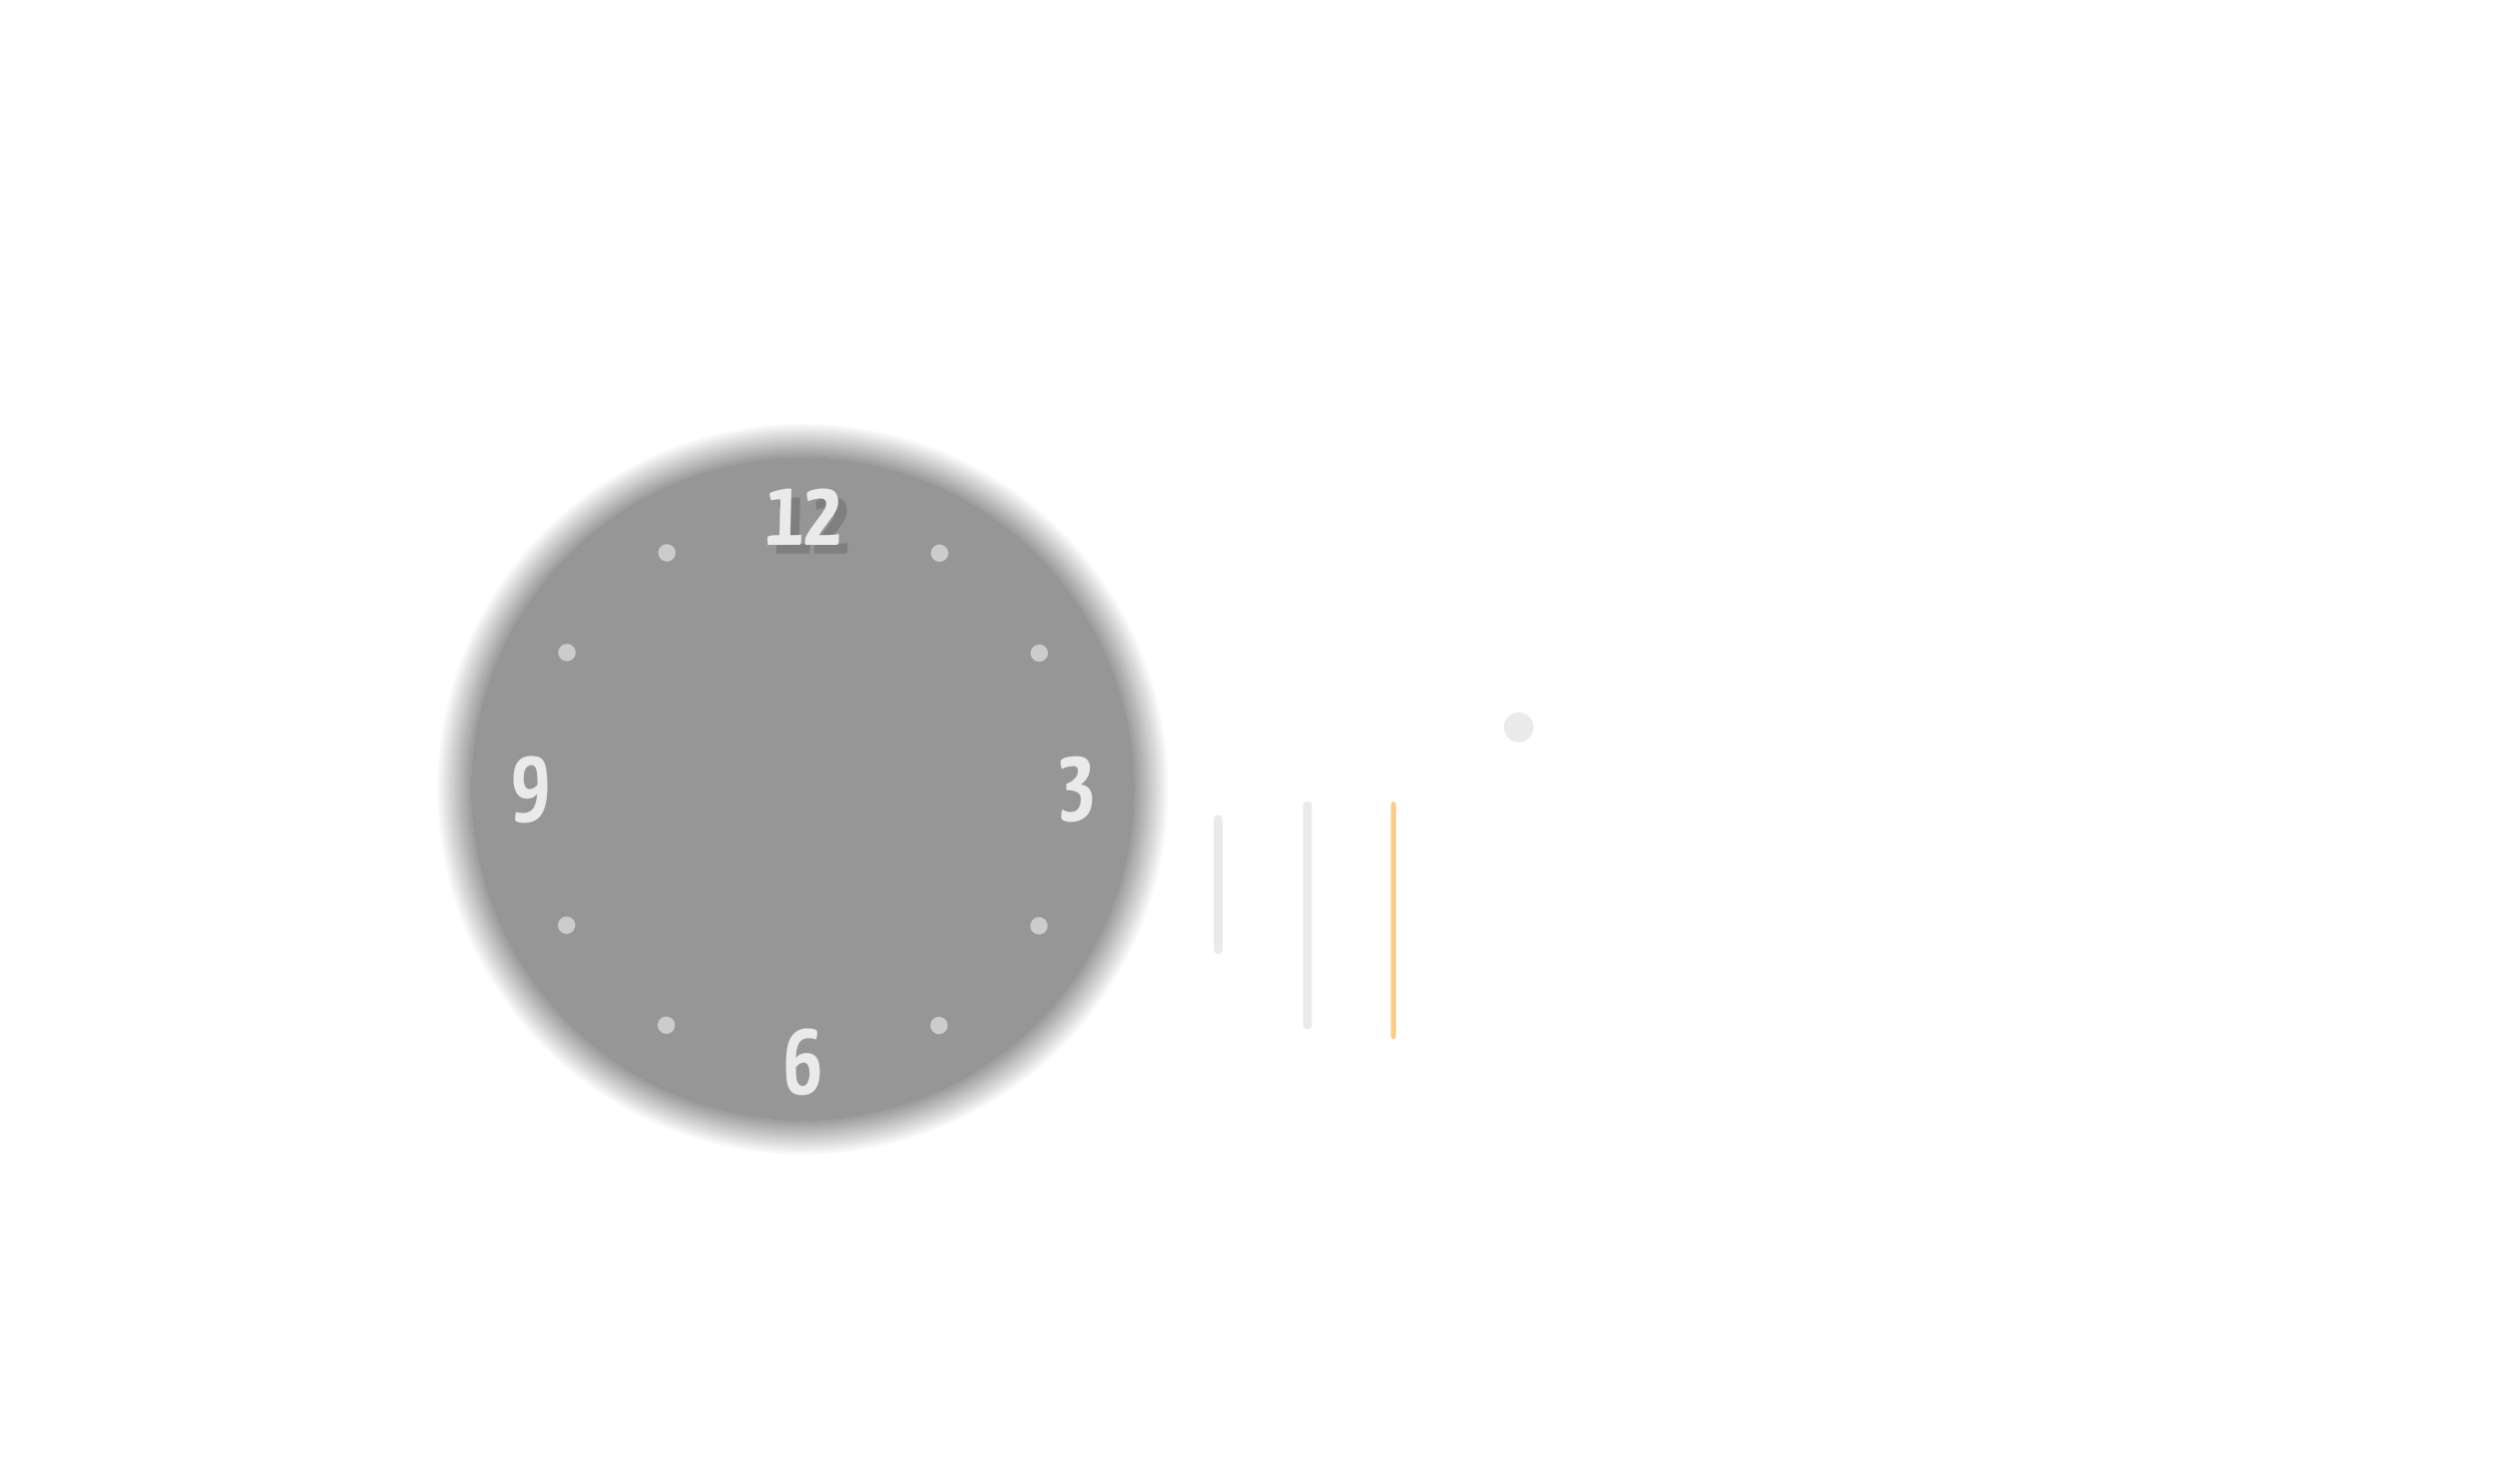
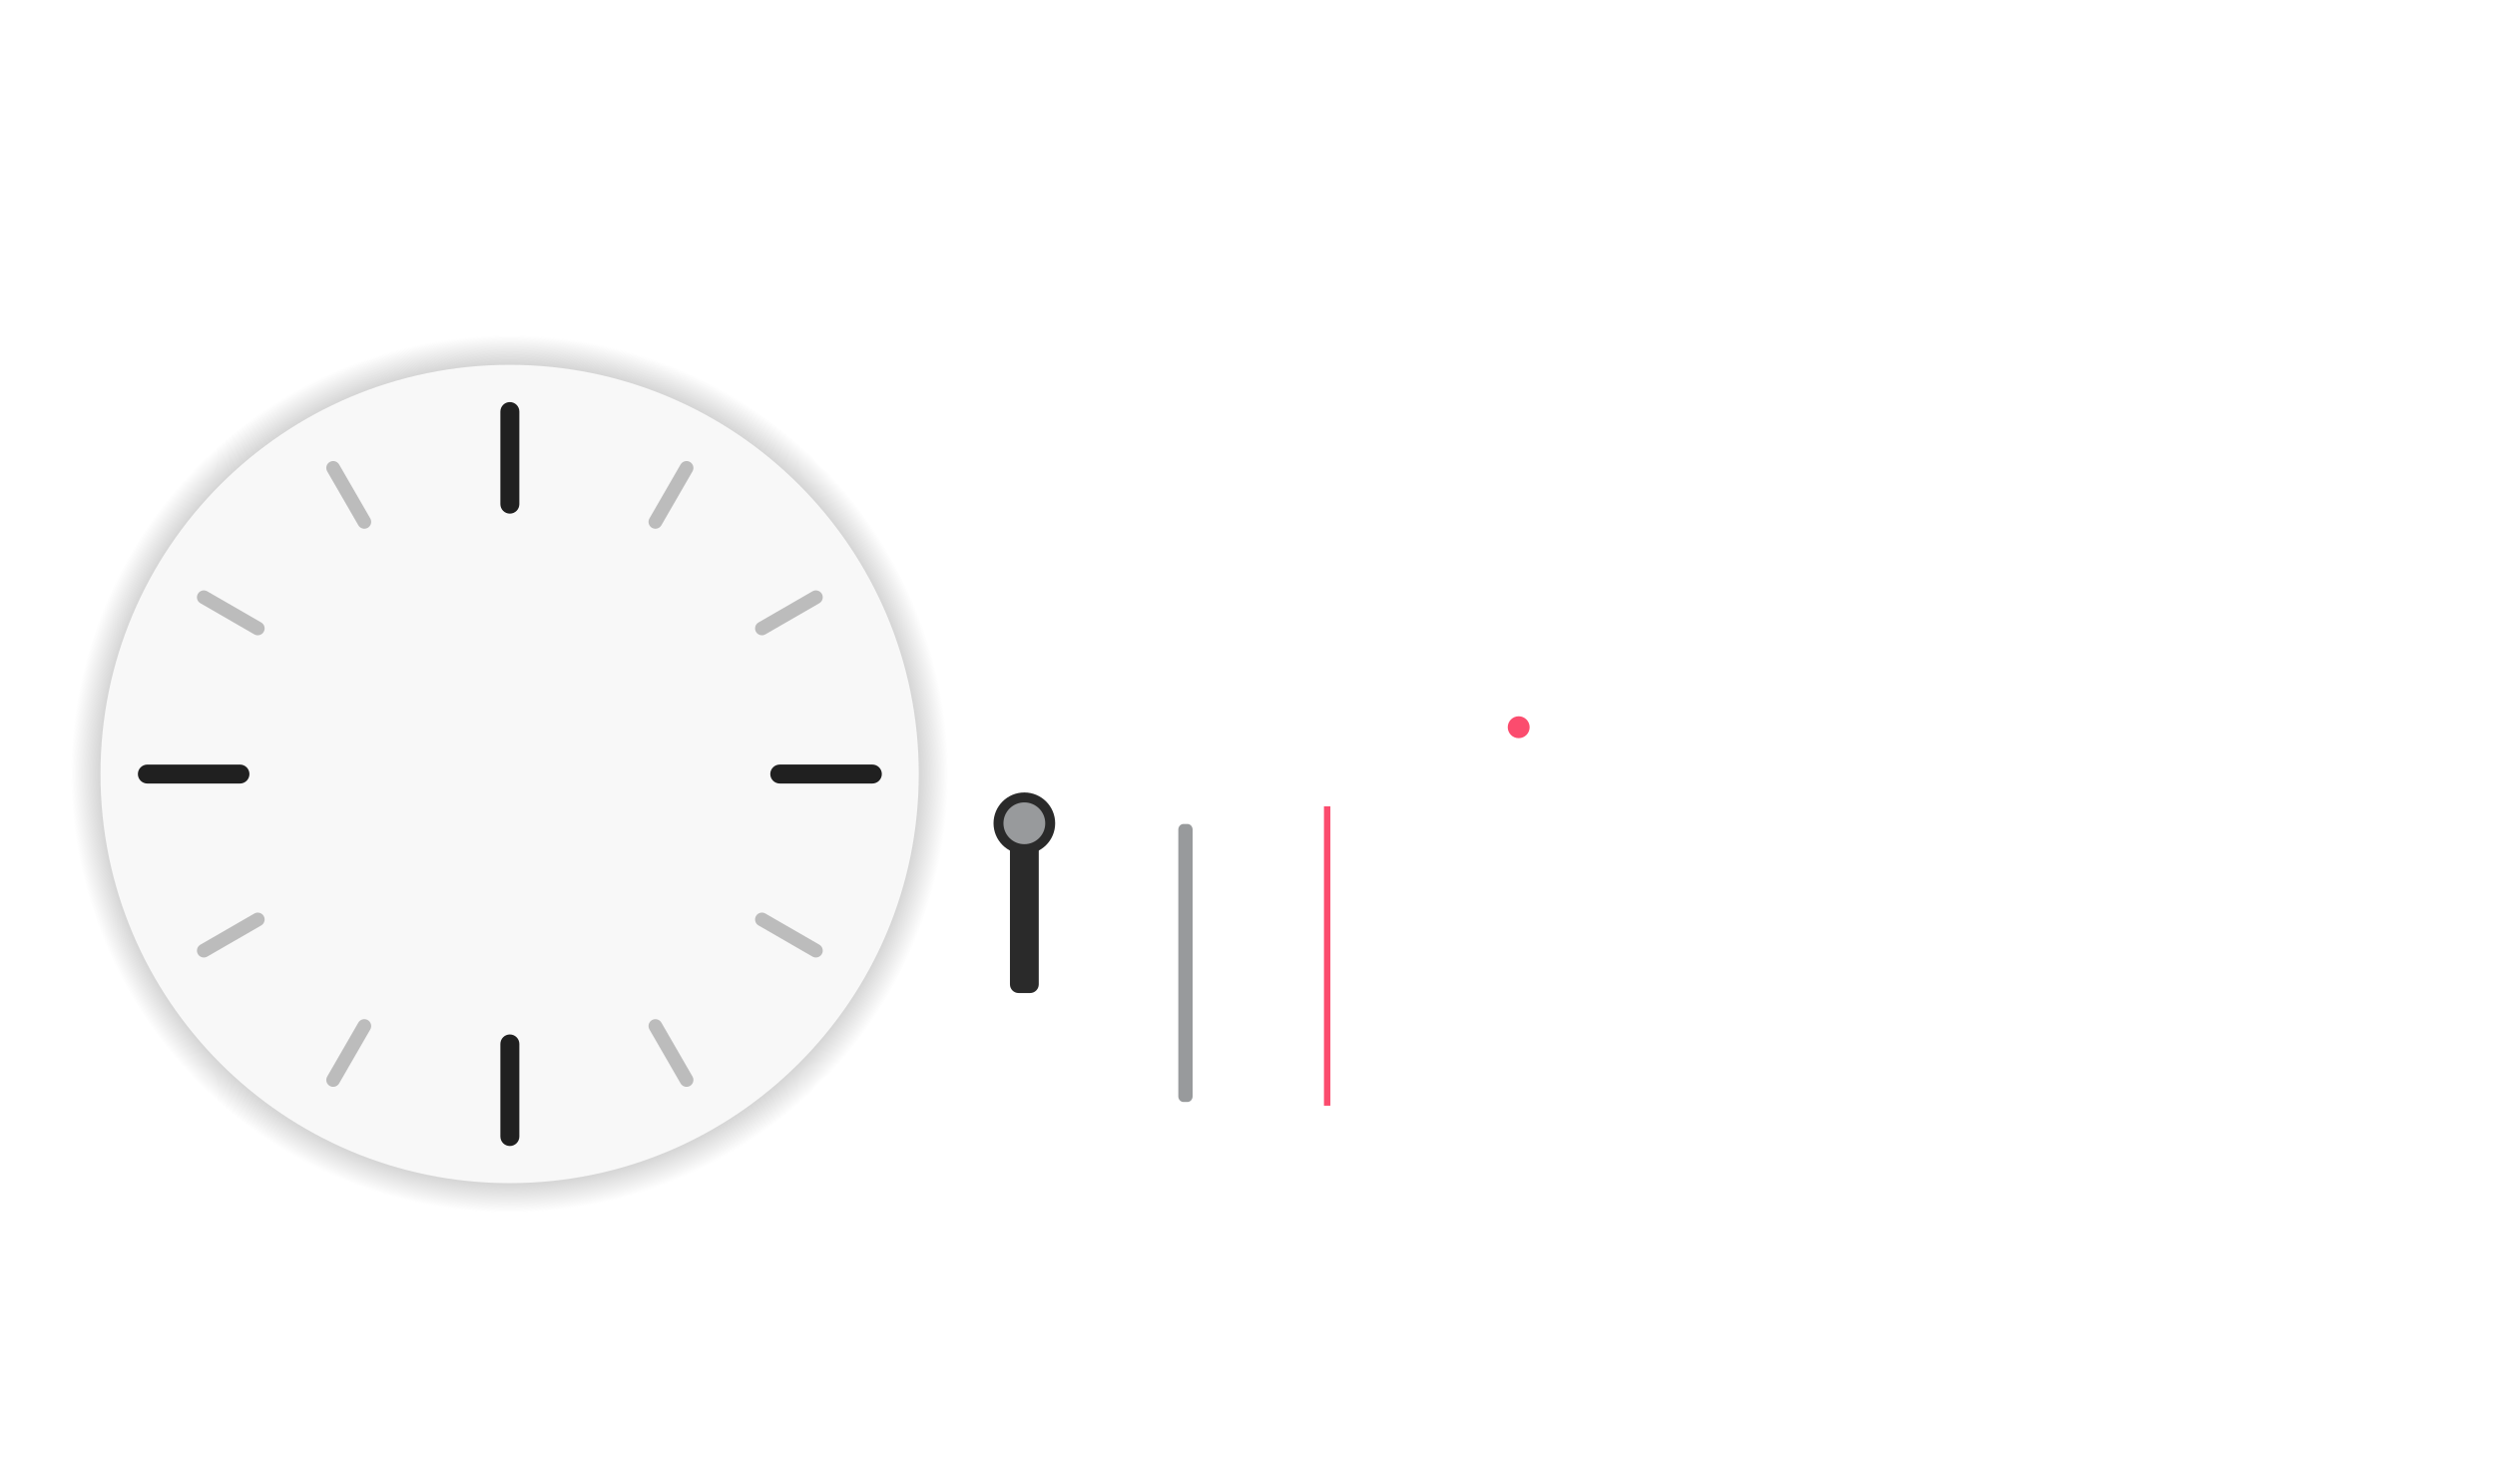
<svg xmlns="http://www.w3.org/2000/svg" xmlns:ns1="http://www.openswatchbook.org/uri/2009/osb" xmlns:xlink="http://www.w3.org/1999/xlink" width="566.621" height="336.879" viewBox="0 0 149.919 89.133" version="1.1" id="svg8">
  <defs id="defs2">
-     <linearGradient id="linearGradient927">
-       <stop style="stop-color:#ce4e4e;stop-opacity:1;" offset="0" id="stop923" />
-       <stop id="stop931" offset="0.888" style="stop-color:#070707;stop-opacity:0.472" />
-       <stop style="stop-color:#000000;stop-opacity:0" offset="1" id="stop925" />
+     <linearGradient id="linearGradient914">
+       <stop style="stop-color:#7d7d7d;stop-opacity:1;" offset="0" id="stop910" />
+       <stop id="stop918" offset="0.858" style="stop-color:#7d7d7d;stop-opacity:0.679" />
+       <stop style="stop-color:#7d7d7d;stop-opacity:0;" offset="1" id="stop912" />
+     </linearGradient>
+     <linearGradient id="linearGradient1093" ns1:paint="solid">
+       <stop style="stop-color:#000000;stop-opacity:1;" offset="0" id="stop1091" />
+     </linearGradient>
+     <linearGradient id="linearGradient1087" ns1:paint="solid">
+       <stop style="stop-color:#000000;stop-opacity:1;" offset="0" id="stop1085" />
+     </linearGradient>
+     <linearGradient id="quarters" ns1:paint="solid">
+       <stop style="stop-color:#bcbcbc;stop-opacity:1;" offset="0" id="stop1079" />
+     </linearGradient>
+     <linearGradient id="fives" ns1:paint="solid">
+       <stop style="stop-color:#202020;stop-opacity:1;" offset="0" id="stop1015" />
    </linearGradient>
    <linearGradient id="linearGradient1236" ns1:paint="solid">
      <stop style="stop-color:#000000;stop-opacity:1;" offset="0" id="stop1234" />
    </linearGradient>
    <linearGradient id="linearGradient1015" ns1:paint="solid">
      <stop style="stop-color:#000000;stop-opacity:1;" offset="0" id="stop1013" />
    </linearGradient>
    <linearGradient id="lowtic" ns1:paint="solid">
      <stop style="stop-color:#cccccc;stop-opacity:1;" offset="0" id="stop942" />
    </linearGradient>
    <linearGradient id="linearGradient1873" ns1:paint="solid">
      <stop style="stop-color:#000000;stop-opacity:1;" offset="0" id="stop1871" />
    </linearGradient>
    <linearGradient id="linearGradient1161" ns1:paint="solid">
      <stop style="stop-color:#000000;stop-opacity:1;" offset="0" id="stop1159" />
    </linearGradient>
    <linearGradient id="linearGradient958" ns1:paint="solid">
      <stop style="stop-color:#d7d7d7;stop-opacity:1;" offset="0" id="stop956" />
    </linearGradient>
    <linearGradient id="bright" ns1:paint="solid">
      <stop style="stop-color:#eaeaea;stop-opacity:1;" offset="0" id="stop920" />
    </linearGradient>
    <style type="text/css" id="current-color-scheme">
      .ColorScheme-Text {
        color:#31363b;
        stop-color:#31363b;
      }
      .ColorScheme-Background {
        
        stop-
      }
      .ColorScheme-Highlight {
        color:#3daee9;
        stop-color:#3daee9;
      }
      .ColorScheme-ViewText {
        color:#31363b;
        stop-color:#31363b;
      }
      .ColorScheme-ViewBackground {
        color:#fcfcfc;
        stop-color:#fcfcfc;
      }
      .ColorScheme-ViewHover {
        color:#93cee9;
        stop-color:#93cee9;
      }
      .ColorScheme-ViewFocus{
        color:#3daee9;
        stop-color:#3daee9;
      }
      .ColorScheme-ButtonText {
        color:#31363b;
        stop-color:#31363b;
      }
      .ColorScheme-ButtonBackground {
        color:#eff0f1;
        stop-color:#eff0f1;
      }
      .ColorScheme-ButtonHover {
        color:#93cee9;
        stop-color:#93cee9;
      }
      .ColorScheme-ButtonFocus{
        color:#3daee9;
        stop-color:#3daee9;
      }
      </style>
-     <linearGradient xlink:href="#bright" id="linearGradient948" x1="-29.624" y1="254.329" x2="-27.515" y2="254.329" gradientUnits="userSpaceOnUse" gradientTransform="matrix(0.7426173,0,0,3.076064,-7.353264,-514.7944)" />
-     <linearGradient xlink:href="#bright" id="linearGradient960" x1="-38.34" y1="230.942" x2="-35.959" y2="230.942" gradientUnits="userSpaceOnUse" gradientTransform="matrix(0.5286232,0,0,0.5286232,-117.707,150.0581)" />
-     <linearGradient xlink:href="#bright" id="linearGradient1163" x1="-55.461" y1="264.151" x2="-50.111" y2="264.151" gradientUnits="userSpaceOnUse" gradientTransform="matrix(0.2555629,0,0,0.4933131,-39.29607,123.8205)" />
-     <linearGradient xlink:href="#lowtic" id="linearGradient946" x1="-197.962" y1="270.811" x2="-196.641" y2="270.811" gradientUnits="userSpaceOnUse" gradientTransform="matrix(0.7880924,0,0,0.7880924,128.2257,117.5709)" />
-     <linearGradient xlink:href="#lowtic" id="linearGradient950" gradientUnits="userSpaceOnUse" gradientTransform="matrix(0.7880924,0,0,0.7880924,305.5726,84.67409)" x1="-197.962" y1="270.811" x2="-196.641" y2="270.811" />
-     <linearGradient xlink:href="#lowtic" id="linearGradient954" gradientUnits="userSpaceOnUse" gradientTransform="matrix(0.7880924,0,0,0.7880924,502.8951,-202.5242)" x1="-197.962" y1="270.811" x2="-196.641" y2="270.811" />
-     <linearGradient xlink:href="#lowtic" id="linearGradient959" gradientUnits="userSpaceOnUse" gradientTransform="matrix(0.7880924,0,0,0.7880924,469.9983,-379.8711)" x1="-197.962" y1="270.811" x2="-196.641" y2="270.811" />
-     <linearGradient xlink:href="#lowtic" id="linearGradient963" gradientUnits="userSpaceOnUse" gradientTransform="matrix(0.7880924,0,0,0.7880924,182.8,-577.1937)" x1="-197.962" y1="270.811" x2="-196.641" y2="270.811" />
-     <linearGradient xlink:href="#lowtic" id="linearGradient967" gradientUnits="userSpaceOnUse" gradientTransform="matrix(0.7880924,0,0,0.7880924,5.453076,-544.2969)" x1="-197.962" y1="270.811" x2="-196.641" y2="270.811" />
-     <linearGradient xlink:href="#lowtic" id="linearGradient971" gradientUnits="userSpaceOnUse" gradientTransform="matrix(0.7880924,0,0,0.7880924,-191.8695,-257.0986)" x1="-197.962" y1="270.811" x2="-196.641" y2="270.811" />
-     <linearGradient xlink:href="#lowtic" id="linearGradient975" gradientUnits="userSpaceOnUse" gradientTransform="matrix(0.7880924,0,0,0.7880924,-158.9726,-79.75163)" x1="-197.962" y1="270.811" x2="-196.641" y2="270.811" />
    <linearGradient xlink:href="#bright" id="linearGradient1228" gradientUnits="userSpaceOnUse" gradientTransform="translate(-0.3169261,1.355149)" x1="-199.307" y1="270.75" x2="-195.328" y2="270.75" />
    <linearGradient xlink:href="#bright" id="linearGradient1274" gradientUnits="userSpaceOnUse" gradientTransform="translate(-9.072966,12.58672)" x1="-189.336" y1="289.632" x2="-186.966" y2="289.632" />
    <linearGradient xlink:href="#bright" id="linearGradient1290" gradientUnits="userSpaceOnUse" gradientTransform="translate(-24.76701,-2.715144)" x1="-189.336" y1="289.632" x2="-186.966" y2="289.632" />
-     <linearGradient xlink:href="#bright" id="linearGradient972" gradientUnits="userSpaceOnUse" gradientTransform="translate(-0.1078272,0.4033049)" x1="-199.307" y1="270.75" x2="-195.328" y2="270.75" />
-     <linearGradient xlink:href="#bright" id="linearGradient991" gradientUnits="userSpaceOnUse" gradientTransform="translate(7.68564,-2.827425)" x1="-189.336" y1="289.632" x2="-186.966" y2="289.632" />
-     <linearGradient xlink:href="#bright" id="linearGradient1016" gradientUnits="userSpaceOnUse" gradientTransform="translate(-8.753927,14.11103)" x1="-189.336" y1="289.632" x2="-186.966" y2="289.632" />
-     <linearGradient xlink:href="#bright" id="linearGradient1048" gradientUnits="userSpaceOnUse" gradientTransform="translate(-25.1081,-2.791392)" x1="-189.336" y1="289.632" x2="-186.966" y2="289.632" />
-     <linearGradient xlink:href="#bright" id="linearGradient3876" gradientUnits="userSpaceOnUse" gradientTransform="translate(-0.1078272,0.4033049)" x1="-199.307" y1="270.75" x2="-195.328" y2="270.75" />
-     <linearGradient xlink:href="#bright" id="linearGradient3878" gradientUnits="userSpaceOnUse" gradientTransform="translate(-0.1078272,0.4033049)" x1="-199.307" y1="270.75" x2="-195.328" y2="270.75" />
-     <linearGradient xlink:href="#bright" id="linearGradient3880" gradientUnits="userSpaceOnUse" gradientTransform="translate(7.68564,-2.827425)" x1="-189.336" y1="289.632" x2="-186.966" y2="289.632" />
-     <linearGradient xlink:href="#bright" id="linearGradient3882" gradientUnits="userSpaceOnUse" gradientTransform="translate(-8.753927,14.11103)" x1="-189.336" y1="289.632" x2="-186.966" y2="289.632" />
-     <linearGradient xlink:href="#bright" id="linearGradient3884" gradientUnits="userSpaceOnUse" gradientTransform="translate(-25.1081,-2.791392)" x1="-189.336" y1="289.632" x2="-186.966" y2="289.632" />
-     <radialGradient xlink:href="#linearGradient927" id="radialGradient929" cx="-197.33" cy="287.198" fx="-197.33" fy="287.198" r="21.081" gradientUnits="userSpaceOnUse" gradientTransform="matrix(1.044607,0,0,1.044607,8.802336,-12.81114)" />
+     <linearGradient xlink:href="#fives" id="linearGradient1083" x1="-197.899" y1="272.301" x2="-196.738" y2="272.301" gradientUnits="userSpaceOnUse" gradientTransform="matrix(0.8181818,0,0,1.090206,-35.87608,-25.47023)" />
+     <linearGradient xlink:href="#fives" id="linearGradient1851" gradientUnits="userSpaceOnUse" gradientTransform="matrix(0.8181818,0,0,1.090206,448.6433,-115.3528)" x1="-197.899" y1="272.301" x2="-196.738" y2="272.301" />
+     <linearGradient xlink:href="#fives" id="linearGradient1855" gradientUnits="userSpaceOnUse" gradientTransform="matrix(0.8181818,0,0,1.090206,358.7608,-599.8722)" x1="-197.899" y1="272.301" x2="-196.738" y2="272.301" />
+     <linearGradient xlink:href="#fives" id="linearGradient1860" gradientUnits="userSpaceOnUse" gradientTransform="matrix(0.8181818,0,0,1.090206,-125.7586,-509.9896)" x1="-197.899" y1="272.301" x2="-196.738" y2="272.301" />
+     <linearGradient xlink:href="#quarters" id="linearGradient1864" gradientUnits="userSpaceOnUse" gradientTransform="matrix(0.5931933,0,0,0.7430313,89.76331,128.9416)" x1="-197.899" y1="272.301" x2="-196.738" y2="272.301" />
+     <linearGradient xlink:href="#quarters" id="linearGradient1868" gradientUnits="userSpaceOnUse" gradientTransform="matrix(0.5931933,0,0,0.7430313,267.108,96.04409)" x1="-197.899" y1="272.301" x2="-196.738" y2="272.301" />
+     <linearGradient xlink:href="#quarters" id="linearGradient1872" gradientUnits="userSpaceOnUse" gradientTransform="matrix(0.5931933,0,0,0.7430313,464.4264,-191.1522)" x1="-197.899" y1="272.301" x2="-196.738" y2="272.301" />
+     <linearGradient xlink:href="#quarters" id="linearGradient1876" gradientUnits="userSpaceOnUse" gradientTransform="matrix(0.5931933,0,0,0.7430313,431.5289,-368.4968)" x1="-197.899" y1="272.301" x2="-196.738" y2="272.301" />
+     <linearGradient xlink:href="#quarters" id="linearGradient1880" gradientUnits="userSpaceOnUse" gradientTransform="matrix(0.5931933,0,0,0.7430313,144.3326,-565.8153)" x1="-197.899" y1="272.301" x2="-196.738" y2="272.301" />
+     <linearGradient xlink:href="#quarters" id="linearGradient1884" gradientUnits="userSpaceOnUse" gradientTransform="matrix(0.5931933,0,0,0.7430313,-33.01204,-532.9177)" x1="-197.899" y1="272.301" x2="-196.738" y2="272.301" />
+     <linearGradient xlink:href="#quarters" id="linearGradient1888" gradientUnits="userSpaceOnUse" gradientTransform="matrix(0.5931933,0,0,0.7430313,-230.3305,-245.7215)" x1="-197.899" y1="272.301" x2="-196.738" y2="272.301" />
+     <linearGradient xlink:href="#quarters" id="linearGradient1892" gradientUnits="userSpaceOnUse" gradientTransform="matrix(0.5931933,0,0,0.7430313,-197.4329,-68.37681)" x1="-197.899" y1="272.301" x2="-196.738" y2="272.301" />
+     <radialGradient xlink:href="#linearGradient914" id="radialGradient916" cx="-197.33" cy="287.198" fx="-197.33" fy="287.198" r="21.508" gradientUnits="userSpaceOnUse" gradientTransform="matrix(1.019615,0,0,1.019615,3.870554,-5.633301)" />
  </defs>
  <g id="g4510" transform="translate(245.5696,-239.7781)">
    <flowRoot xml:space="preserve" id="flowRoot1011" style="font-style:normal;font-variant:normal;font-weight:normal;font-stretch:normal;font-size:26.667px;line-height:25px;font-family:ChunkFive;-inkscape-font-specification:ChunkFive;letter-spacing:0px;word-spacing:0px;fill:#000000;fill-opacity:1;stroke:none;stroke-width:1px;stroke-linecap:butt;stroke-linejoin:miter;stroke-opacity:1">
      <flowRegion id="flowRegion1013">
        <rect id="rect1015" width="34.397" height="61.497" x="-185.534" y="269.565" />
      </flowRegion>
      <flowPara id="flowPara1017" />
    </flowRoot>
-     <g id="SecondHand" transform="translate(-36.97546,44.14218)">
+     <g id="SecondHand" transform="translate(-40.96019,44.0868)">
      <rect y="243.138" x="-126.337" height="19.067" width="2.951" id="rect1855" style="opacity:1;fill:none;fill-opacity:1;fill-rule:nonzero;stroke:none;stroke-width:0.219;stroke-linecap:square;stroke-miterlimit:4;stroke-dasharray:none;stroke-dashoffset:0;stroke-opacity:1" />
-       <rect rx="0.113" ry="0.215" y="243.826" x="-125.017" height="14.244" width="0.311" id="rect1857" class="ColorScheme-Text" style="opacity:1;fill:#fccd86;fill-opacity:1;fill-rule:nonzero;stroke:none;stroke-width:0.156;stroke-linecap:round;stroke-miterlimit:4;stroke-dasharray:none;stroke-dashoffset:0;stroke-opacity:1" />
-     </g>
-     <g id="HourHand" transform="matrix(0.393065,0,0,0.4280769,-151.625,184.1367)">
-       <rect y="240.957" x="-57.406" height="44.389" width="9.239" id="rect4928" style="opacity:1;fill:none;fill-opacity:0.177;fill-rule:nonzero;stroke:none;stroke-width:0.592;stroke-linecap:square;stroke-miterlimit:4;stroke-dasharray:none;stroke-dashoffset:0;stroke-opacity:1" />
-       <rect ry="0.632" y="244.373" x="-53.47" height="19.514" width="1.367" id="rect1271" class="ColorScheme-Text" style="opacity:1;fill:url(#linearGradient1163);fill-opacity:1;fill-rule:nonzero;stroke:none;stroke-width:0.431;stroke-linecap:round;stroke-miterlimit:4;stroke-dasharray:none;stroke-dashoffset:0;stroke-opacity:1" rx="0.684" />
-     </g>
-     <g id="MinuteHand" transform="matrix(0.3415841,0,0,0.2837104,-157.2505,218.8704)">
-       <rect style="opacity:1;fill:none;fill-opacity:0.177;fill-rule:nonzero;stroke:none;stroke-width:0.704;stroke-linecap:square;stroke-miterlimit:4;stroke-dasharray:none;stroke-dashoffset:0;stroke-opacity:1" id="rect4942" width="8.639" height="67.068" x="-32.889" y="241.037" />
-       <rect style="opacity:1;fill:url(#linearGradient948);fill-opacity:1;fill-rule:nonzero;stroke:none;stroke-width:0.656;stroke-linecap:round;stroke-miterlimit:4;stroke-dasharray:none;stroke-dashoffset:0;stroke-opacity:1" class="ColorScheme-Text" id="rect934" width="1.566" height="48.163" x="-29.353" y="243.457" ry="0.981" rx="0.569" />
+       <rect y="244.143" x="-125.055" height="17.988" width="0.386" id="rect1857" class="ColorScheme-Text" style="opacity:1;fill:#fb4c6e;fill-opacity:1;fill-rule:nonzero;stroke:none;stroke-width:0.156;stroke-linecap:round;stroke-miterlimit:4;stroke-dasharray:none;stroke-dashoffset:0;stroke-opacity:1" />
    </g>
    <g id="HandCenterScrew" transform="matrix(1.421112,0,0,1.421112,40.86749,-103.2651)">
      <rect ry="0" rx="0" y="270.023" x="-139.462" height="4.233" width="4.233" id="rect1847" style="opacity:1;fill:none;fill-opacity:0.664;fill-rule:evenodd;stroke:none;stroke-width:0.322;stroke-linecap:butt;stroke-linejoin:round;stroke-miterlimit:4;stroke-dasharray:none;stroke-dashoffset:0;stroke-opacity:1;paint-order:normal" />
-       <circle r="0.629" cy="272.14" cx="-137.345" id="circle1853" style="opacity:1;fill:url(#linearGradient960);fill-opacity:1;fill-rule:nonzero;stroke:none;stroke-width:0.226;stroke-linecap:round;stroke-miterlimit:4;stroke-dasharray:none;stroke-dashoffset:0;stroke-opacity:0.646" />
+       <circle r="0.463" cy="272.14" cx="-137.345" id="circle1853" style="opacity:1;fill:#fb4c6e;fill-opacity:1;fill-rule:nonzero;stroke:none;stroke-width:0.226;stroke-linecap:round;stroke-miterlimit:4;stroke-dasharray:none;stroke-dashoffset:0;stroke-opacity:0.646" />
    </g>
-     <g id="ClockFace">
-       <circle style="opacity:1;fill:none;fill-opacity:1;fill-rule:evenodd;stroke:url(#radialGradient929);stroke-width:2.037;stroke-linecap:round;stroke-linejoin:round;stroke-miterlimit:4;stroke-dasharray:none;stroke-dashoffset:0;stroke-opacity:1;paint-order:normal" id="circle911" cx="-197.33" cy="287.198" r="20.957" />
-       <circle r="19.941" cy="287.198" cx="-197.33" id="path3907" style="opacity:1;fill:#202020;fill-opacity:0.472;fill-rule:evenodd;stroke:none;stroke-width:0.873;stroke-linecap:round;stroke-linejoin:round;stroke-miterlimit:4;stroke-dasharray:none;stroke-dashoffset:0;stroke-opacity:0.87;paint-order:normal" />
-       <g transform="translate(0.5291667,0.5291667)" id="g4043" style="font-style:normal;font-variant:normal;font-weight:200;font-stretch:normal;font-size:4.939px;line-height:6.615px;font-family:'Sinkin Sans';-inkscape-font-specification:'Sinkin Sans, Ultra-Light';font-variant-ligatures:normal;font-variant-caps:normal;font-variant-numeric:normal;text-align:start;letter-spacing:0px;word-spacing:0px;writing-mode:lr-tb;text-anchor:start;fill:#000000;fill-opacity:0.156;stroke:none;stroke-width:0.265px;stroke-linecap:butt;stroke-linejoin:miter;stroke-opacity:1" aria-label="12">
-         <path id="path4039" style="font-style:normal;font-variant:normal;font-weight:bold;font-stretch:normal;font-size:5.644px;font-family:'Yanone Kaffeesatz';-inkscape-font-specification:'Yanone Kaffeesatz Bold';fill:#000000;fill-opacity:0.156;stroke-width:0.265px" d="m -199.441,272.518 q -0.017,-0.214 -0.017,-0.412 0,-0.102 0.158,-0.135 0.164,-0.04 0.564,-0.04 l 0.051,-2.162 q -0.186,0.006 -0.344,0.034 -0.152,0.023 -0.198,0.034 -0.096,-0.169 -0.096,-0.384 0,-0.062 0.214,-0.135 0.22,-0.073 0.502,-0.13 0.282,-0.057 0.429,-0.057 0.045,0 0.096,0.011 0.051,0.006 0.068,0.023 l -0.068,2.766 h 0.316 q 0.107,0 0.209,-0.006 0.107,-0.011 0.135,-0.017 0,0.277 -0.006,0.395 -0.006,0.113 -0.034,0.164 -0.028,0.051 -0.096,0.051 z" />
-         <path id="path4041" style="font-style:normal;font-variant:normal;font-weight:bold;font-stretch:normal;font-size:5.644px;font-family:'Yanone Kaffeesatz';-inkscape-font-specification:'Yanone Kaffeesatz Bold';fill:#000000;fill-opacity:0.156;stroke-width:0.265px" d="m -197.169,272.518 q -0.023,-0.068 -0.023,-0.175 0,-0.152 0.023,-0.243 0.028,-0.09 0.124,-0.254 0.198,-0.344 0.604,-0.869 0.265,-0.339 0.389,-0.548 0.124,-0.209 0.124,-0.395 0,-0.147 -0.09,-0.226 -0.09,-0.079 -0.243,-0.079 -0.164,0 -0.389,0.051 -0.226,0.051 -0.356,0.124 -0.079,-0.175 -0.079,-0.457 0,-0.13 0.31,-0.22 0.316,-0.096 0.706,-0.096 0.463,0 0.66,0.198 0.203,0.198 0.203,0.598 0,0.305 -0.152,0.576 -0.147,0.265 -0.474,0.689 -0.356,0.463 -0.525,0.739 h 0.429 q 0.288,0 0.525,-0.028 0.243,-0.028 0.243,-0.034 0,0.294 -0.011,0.418 -0.006,0.124 -0.034,0.181 -0.028,0.051 -0.096,0.051 z" />
-       </g>
-       <g aria-label="12" style="font-style:normal;font-variant:normal;font-weight:200;font-stretch:normal;font-size:4.939px;line-height:6.615px;font-family:'Sinkin Sans';-inkscape-font-specification:'Sinkin Sans, Ultra-Light';font-variant-ligatures:normal;font-variant-caps:normal;font-variant-numeric:normal;text-align:start;letter-spacing:0px;word-spacing:0px;writing-mode:lr-tb;text-anchor:start;fill:url(#linearGradient972);fill-opacity:1;stroke:none;stroke-width:0.265px;stroke-linecap:butt;stroke-linejoin:miter;stroke-opacity:1" id="text996">
-         <path d="m -199.441,272.518 q -0.017,-0.214 -0.017,-0.412 0,-0.102 0.158,-0.135 0.164,-0.04 0.564,-0.04 l 0.051,-2.162 q -0.186,0.006 -0.344,0.034 -0.152,0.023 -0.198,0.034 -0.096,-0.169 -0.096,-0.384 0,-0.062 0.214,-0.135 0.22,-0.073 0.502,-0.13 0.282,-0.057 0.429,-0.057 0.045,0 0.096,0.011 0.051,0.006 0.068,0.023 l -0.068,2.766 h 0.316 q 0.107,0 0.209,-0.006 0.107,-0.011 0.135,-0.017 0,0.277 -0.006,0.395 -0.006,0.113 -0.034,0.164 -0.028,0.051 -0.096,0.051 z" style="font-style:normal;font-variant:normal;font-weight:bold;font-stretch:normal;font-size:5.644px;font-family:'Yanone Kaffeesatz';-inkscape-font-specification:'Yanone Kaffeesatz Bold';fill:url(#linearGradient3876);fill-opacity:1;stroke-width:0.265px" id="path1050" />
-         <path d="m -197.169,272.518 q -0.023,-0.068 -0.023,-0.175 0,-0.152 0.023,-0.243 0.028,-0.09 0.124,-0.254 0.198,-0.344 0.604,-0.869 0.265,-0.339 0.389,-0.548 0.124,-0.209 0.124,-0.395 0,-0.147 -0.09,-0.226 -0.09,-0.079 -0.243,-0.079 -0.164,0 -0.389,0.051 -0.226,0.051 -0.356,0.124 -0.079,-0.175 -0.079,-0.457 0,-0.13 0.31,-0.22 0.316,-0.096 0.706,-0.096 0.463,0 0.66,0.198 0.203,0.198 0.203,0.598 0,0.305 -0.152,0.576 -0.147,0.265 -0.474,0.689 -0.356,0.463 -0.525,0.739 h 0.429 q 0.288,0 0.525,-0.028 0.243,-0.028 0.243,-0.034 0,0.294 -0.011,0.418 -0.006,0.124 -0.034,0.181 -0.028,0.051 -0.096,0.051 z" style="font-style:normal;font-variant:normal;font-weight:bold;font-stretch:normal;font-size:5.644px;font-family:'Yanone Kaffeesatz';-inkscape-font-specification:'Yanone Kaffeesatz Bold';fill:url(#linearGradient3878);fill-opacity:1;stroke-width:0.265px" id="path1052" />
-       </g>
-       <circle transform="rotate(30)" r="0.521" cy="330.995" cx="-27.266" id="circle936" style="opacity:1;fill:url(#linearGradient946);fill-opacity:1;fill-rule:evenodd;stroke:none;stroke-width:0.111;stroke-linecap:butt;stroke-linejoin:round;stroke-miterlimit:4;stroke-dasharray:none;stroke-dashoffset:0;stroke-opacity:1;paint-order:normal" />
-       <circle style="opacity:1;fill:url(#linearGradient950);fill-opacity:1;fill-rule:evenodd;stroke:none;stroke-width:0.111;stroke-linecap:butt;stroke-linejoin:round;stroke-miterlimit:4;stroke-dasharray:none;stroke-dashoffset:0;stroke-opacity:1;paint-order:normal" id="circle948" cx="150.081" cy="298.098" r="0.521" transform="rotate(60)" />
-       <circle transform="rotate(120)" r="0.521" cy="10.9" cx="347.403" id="circle952" style="opacity:1;fill:url(#linearGradient954);fill-opacity:1;fill-rule:evenodd;stroke:none;stroke-width:0.111;stroke-linecap:butt;stroke-linejoin:round;stroke-miterlimit:4;stroke-dasharray:none;stroke-dashoffset:0;stroke-opacity:1;paint-order:normal" />
-       <circle style="opacity:1;fill:url(#linearGradient959);fill-opacity:1;fill-rule:evenodd;stroke:none;stroke-width:0.111;stroke-linecap:butt;stroke-linejoin:round;stroke-miterlimit:4;stroke-dasharray:none;stroke-dashoffset:0;stroke-opacity:1;paint-order:normal" id="circle956" cx="314.506" cy="-166.447" r="0.521" transform="rotate(150)" />
-       <circle transform="rotate(-150)" r="0.521" cy="-363.77" cx="27.308" id="circle961" style="opacity:1;fill:url(#linearGradient963);fill-opacity:1;fill-rule:evenodd;stroke:none;stroke-width:0.111;stroke-linecap:butt;stroke-linejoin:round;stroke-miterlimit:4;stroke-dasharray:none;stroke-dashoffset:0;stroke-opacity:1;paint-order:normal" />
-       <circle style="opacity:1;fill:url(#linearGradient967);fill-opacity:1;fill-rule:evenodd;stroke:none;stroke-width:0.111;stroke-linecap:butt;stroke-linejoin:round;stroke-miterlimit:4;stroke-dasharray:none;stroke-dashoffset:0;stroke-opacity:1;paint-order:normal" id="circle965" cx="-150.039" cy="-330.873" r="0.521" transform="rotate(-120)" />
-       <circle transform="rotate(-60)" r="0.521" cy="-43.675" cx="-347.361" id="circle969" style="opacity:1;fill:url(#linearGradient971);fill-opacity:1;fill-rule:evenodd;stroke:none;stroke-width:0.111;stroke-linecap:butt;stroke-linejoin:round;stroke-miterlimit:4;stroke-dasharray:none;stroke-dashoffset:0;stroke-opacity:1;paint-order:normal" />
-       <circle style="opacity:1;fill:url(#linearGradient975);fill-opacity:1;fill-rule:evenodd;stroke:none;stroke-width:0.111;stroke-linecap:butt;stroke-linejoin:round;stroke-miterlimit:4;stroke-dasharray:none;stroke-dashoffset:0;stroke-opacity:1;paint-order:normal" id="circle973" cx="-314.464" cy="133.672" r="0.521" transform="rotate(-30)" />
-       <g aria-label="3" style="font-style:normal;font-variant:normal;font-weight:200;font-stretch:normal;font-size:4.939px;line-height:6.615px;font-family:'Sinkin Sans';-inkscape-font-specification:'Sinkin Sans, Ultra-Light';font-variant-ligatures:normal;font-variant-caps:normal;font-variant-numeric:normal;text-align:start;letter-spacing:0px;word-spacing:0px;writing-mode:lr-tb;text-anchor:start;fill:url(#linearGradient991);fill-opacity:1;stroke:none;stroke-width:0.265px;stroke-linecap:butt;stroke-linejoin:miter;stroke-opacity:1" id="text1232">
-         <path d="m -181.225,289.167 q -0.581,0 -0.581,-0.305 0,-0.181 0.034,-0.305 0.04,-0.124 0.045,-0.152 0.079,0.079 0.214,0.124 0.141,0.04 0.288,0.04 0.299,0 0.446,-0.209 0.152,-0.209 0.152,-0.576 0,-0.294 -0.243,-0.412 -0.237,-0.124 -0.621,-0.107 l -0.006,-0.378 q 0.344,-0.135 0.519,-0.344 0.181,-0.209 0.181,-0.429 0,-0.147 -0.056,-0.22 -0.056,-0.079 -0.237,-0.079 -0.164,0 -0.35,0.051 -0.186,0.045 -0.322,0.124 -0.079,-0.175 -0.079,-0.457 0,-0.135 0.271,-0.226 0.277,-0.09 0.711,-0.09 0.401,0 0.593,0.186 0.192,0.186 0.192,0.497 0,0.333 -0.152,0.587 -0.147,0.254 -0.395,0.429 0.31,0.034 0.491,0.248 0.186,0.209 0.186,0.587 0,0.722 -0.356,1.067 -0.356,0.35 -0.926,0.35 z" style="font-style:normal;font-variant:normal;font-weight:bold;font-stretch:normal;font-size:5.644px;font-family:'Yanone Kaffeesatz';-inkscape-font-specification:'Yanone Kaffeesatz Bold';fill:url(#linearGradient3880);fill-opacity:1;stroke-width:0.265px" id="path1055" />
-       </g>
-       <g aria-label="6" style="font-style:normal;font-variant:normal;font-weight:200;font-stretch:normal;font-size:4.939px;line-height:6.615px;font-family:'Sinkin Sans';-inkscape-font-specification:'Sinkin Sans, Ultra-Light';font-variant-ligatures:normal;font-variant-caps:normal;font-variant-numeric:normal;text-align:start;letter-spacing:0px;word-spacing:0px;writing-mode:lr-tb;text-anchor:start;fill:url(#linearGradient1016);fill-opacity:1;stroke:none;stroke-width:0.265px;stroke-linecap:butt;stroke-linejoin:miter;stroke-opacity:1" id="text1258">
-         <path d="m -197.078,303.052 q 0.361,0 0.564,0.265 0.203,0.265 0.203,0.83 0,0.739 -0.271,1.089 -0.271,0.35 -0.79,0.35 -0.435,0 -0.643,-0.209 -0.209,-0.214 -0.271,-0.593 -0.057,-0.378 -0.057,-1.061 0,-1.18 0.327,-1.665 0.333,-0.485 0.943,-0.485 0.61,0 0.61,0.226 0,0.243 -0.062,0.44 -0.096,-0.034 -0.231,-0.056 -0.135,-0.023 -0.231,-0.023 -0.367,0 -0.553,0.277 -0.186,0.277 -0.209,0.92 0.124,-0.158 0.277,-0.231 0.158,-0.073 0.395,-0.073 z m -0.26,1.981 q 0.192,0 0.299,-0.22 0.113,-0.226 0.113,-0.536 0,-0.305 -0.09,-0.474 -0.085,-0.175 -0.26,-0.175 -0.248,0 -0.468,0.277 0.006,0.023 0.006,0.068 -0.017,0.627 0.096,0.847 0.119,0.214 0.305,0.214 z" style="font-style:normal;font-variant:normal;font-weight:bold;font-stretch:normal;font-size:5.644px;font-family:'Yanone Kaffeesatz';-inkscape-font-specification:'Yanone Kaffeesatz Bold';fill:url(#linearGradient3882);fill-opacity:1;stroke-width:0.265px" id="path1058" />
-       </g>
-       <g aria-label="9" style="font-style:normal;font-variant:normal;font-weight:200;font-stretch:normal;font-size:4.939px;line-height:6.615px;font-family:'Sinkin Sans';-inkscape-font-specification:'Sinkin Sans, Ultra-Light';font-variant-ligatures:normal;font-variant-caps:normal;font-variant-numeric:normal;text-align:start;letter-spacing:0px;word-spacing:0px;writing-mode:lr-tb;text-anchor:start;fill:url(#linearGradient1048);fill-opacity:1;stroke:none;stroke-width:0.265px;stroke-linecap:butt;stroke-linejoin:miter;stroke-opacity:1" id="text1278">
-         <path d="m -213.658,285.201 q 0.412,0 0.61,0.152 0.203,0.152 0.277,0.525 0.079,0.373 0.096,1.135 -0.011,1.14 -0.339,1.676 -0.327,0.536 -1.067,0.536 -0.542,0 -0.542,-0.243 0,-0.085 0.017,-0.209 0.017,-0.119 0.04,-0.203 0.209,0.062 0.401,0.062 0.457,0 0.649,-0.305 0.192,-0.31 0.226,-0.852 -0.119,0.152 -0.271,0.226 -0.147,0.068 -0.384,0.068 -0.344,0 -0.559,-0.31 -0.214,-0.31 -0.214,-0.847 0,-0.728 0.271,-1.067 0.271,-0.344 0.79,-0.344 z m -0.096,1.992 q 0.277,0 0.48,-0.265 v -0.034 q 0,-0.446 -0.034,-0.689 -0.028,-0.243 -0.113,-0.344 -0.079,-0.107 -0.226,-0.107 -0.203,0 -0.333,0.203 -0.124,0.198 -0.124,0.587 0,0.305 0.09,0.48 0.09,0.169 0.26,0.169 z" style="font-style:normal;font-variant:normal;font-weight:bold;font-stretch:normal;font-size:5.644px;font-family:'Yanone Kaffeesatz';-inkscape-font-specification:'Yanone Kaffeesatz Bold';fill:url(#linearGradient3884);fill-opacity:1;stroke-width:0.265px" id="path1062" />
-       </g>
+     <g aria-label="12" style="font-style:normal;font-variant:normal;font-weight:200;font-stretch:normal;font-size:4.939px;line-height:6.615px;font-family:'Sinkin Sans';-inkscape-font-specification:'Sinkin Sans, Ultra-Light';font-variant-ligatures:normal;font-variant-caps:normal;font-variant-numeric:normal;text-align:start;letter-spacing:0px;word-spacing:0px;writing-mode:lr-tb;text-anchor:start;fill:#000000;fill-opacity:0.156;stroke:none;stroke-width:0.265px;stroke-linecap:butt;stroke-linejoin:miter;stroke-opacity:1" id="g4043" transform="translate(0.5291667,0.5291667)" />
+     <g id="ClockFace" transform="matrix(1.201992,0,0,1.201992,22.24194,-58.92369)" style="stroke-width:0.832">
+       <circle style="opacity:1;fill:url(#radialGradient916);fill-opacity:1;fill-rule:evenodd;stroke:none;stroke-width:1.695;stroke-linecap:round;stroke-linejoin:round;stroke-miterlimit:4;stroke-dasharray:none;stroke-dashoffset:0;stroke-opacity:1;paint-order:normal" id="circle911" cx="-197.33" cy="287.198" r="21.93" />
+       <circle r="20.454" cy="287.198" cx="-197.33" id="path3907" style="opacity:1;fill:#f8f8f8;fill-opacity:1;fill-rule:evenodd;stroke:none;stroke-width:1.321;stroke-linecap:round;stroke-linejoin:round;stroke-miterlimit:4;stroke-dasharray:none;stroke-dashoffset:0;stroke-opacity:0.943;paint-order:normal" />
+       <rect ry="0.475" y="268.606" x="-197.793" height="5.577" width="0.949" id="rect1005" style="opacity:1;fill:url(#linearGradient1083);fill-opacity:1;fill-rule:evenodd;stroke:none;stroke-width:1.321;stroke-linecap:round;stroke-linejoin:round;stroke-miterlimit:4;stroke-dasharray:none;stroke-dashoffset:0;stroke-opacity:0.943;paint-order:normal" />
+       <rect transform="rotate(90)" style="opacity:1;fill:url(#linearGradient1851);fill-opacity:1;fill-rule:evenodd;stroke:none;stroke-width:1.321;stroke-linecap:round;stroke-linejoin:round;stroke-miterlimit:4;stroke-dasharray:none;stroke-dashoffset:0;stroke-opacity:0.943;paint-order:normal" id="rect1849" width="0.949" height="5.577" x="286.726" y="178.723" ry="0.475" />
+       <rect ry="0.475" y="-305.796" x="196.844" height="5.577" width="0.949" id="rect1853" style="opacity:1;fill:url(#linearGradient1855);fill-opacity:1;fill-rule:evenodd;stroke:none;stroke-width:1.321;stroke-linecap:round;stroke-linejoin:round;stroke-miterlimit:4;stroke-dasharray:none;stroke-dashoffset:0;stroke-opacity:0.943;paint-order:normal" transform="scale(-1)" />
+       <rect transform="rotate(-90)" style="opacity:1;fill:url(#linearGradient1860);fill-opacity:1;fill-rule:evenodd;stroke:none;stroke-width:1.321;stroke-linecap:round;stroke-linejoin:round;stroke-miterlimit:4;stroke-dasharray:none;stroke-dashoffset:0;stroke-opacity:0.943;paint-order:normal" id="rect1858" width="0.949" height="5.577" x="-287.676" y="-215.914" ry="0.475" />
+       <rect transform="rotate(30)" ry="0.344" style="opacity:1;fill:url(#linearGradient1864);fill-opacity:1;fill-rule:evenodd;stroke:none;stroke-width:1.321;stroke-linecap:round;stroke-linejoin:round;stroke-miterlimit:4;stroke-dasharray:none;stroke-dashoffset:0;stroke-opacity:0.943;paint-order:normal" id="rect1862" width="0.688" height="3.801" x="-27.629" y="329.37" />
+       <rect y="296.472" x="149.716" height="3.801" width="0.688" id="rect1866" style="opacity:1;fill:url(#linearGradient1868);fill-opacity:1;fill-rule:evenodd;stroke:none;stroke-width:1.321;stroke-linecap:round;stroke-linejoin:round;stroke-miterlimit:4;stroke-dasharray:none;stroke-dashoffset:0;stroke-opacity:0.943;paint-order:normal" ry="0.344" transform="rotate(60)" />
+       <rect transform="rotate(120)" ry="0.344" style="opacity:1;fill:url(#linearGradient1872);fill-opacity:1;fill-rule:evenodd;stroke:none;stroke-width:1.321;stroke-linecap:round;stroke-linejoin:round;stroke-miterlimit:4;stroke-dasharray:none;stroke-dashoffset:0;stroke-opacity:0.943;paint-order:normal" id="rect1870" width="0.688" height="3.801" x="347.034" y="9.276" />
+       <rect y="-168.069" x="314.137" height="3.801" width="0.688" id="rect1874" style="opacity:1;fill:url(#linearGradient1876);fill-opacity:1;fill-rule:evenodd;stroke:none;stroke-width:1.321;stroke-linecap:round;stroke-linejoin:round;stroke-miterlimit:4;stroke-dasharray:none;stroke-dashoffset:0;stroke-opacity:0.943;paint-order:normal" ry="0.344" transform="rotate(150)" />
+       <rect transform="rotate(-150)" ry="0.344" style="opacity:1;fill:url(#linearGradient1880);fill-opacity:1;fill-rule:evenodd;stroke:none;stroke-width:1.321;stroke-linecap:round;stroke-linejoin:round;stroke-miterlimit:4;stroke-dasharray:none;stroke-dashoffset:0;stroke-opacity:0.943;paint-order:normal" id="rect1878" width="0.688" height="3.801" x="26.941" y="-365.387" />
+       <rect y="-332.49" x="-150.404" height="3.801" width="0.688" id="rect1882" style="opacity:1;fill:url(#linearGradient1884);fill-opacity:1;fill-rule:evenodd;stroke:none;stroke-width:1.321;stroke-linecap:round;stroke-linejoin:round;stroke-miterlimit:4;stroke-dasharray:none;stroke-dashoffset:0;stroke-opacity:0.943;paint-order:normal" ry="0.344" transform="rotate(-120)" />
+       <rect transform="rotate(-60)" ry="0.344" style="opacity:1;fill:url(#linearGradient1888);fill-opacity:1;fill-rule:evenodd;stroke:none;stroke-width:1.321;stroke-linecap:round;stroke-linejoin:round;stroke-miterlimit:4;stroke-dasharray:none;stroke-dashoffset:0;stroke-opacity:0.943;paint-order:normal" id="rect1886" width="0.688" height="3.801" x="-347.723" y="-45.294" />
+       <rect y="132.051" x="-314.825" height="3.801" width="0.688" id="rect1890" style="opacity:1;fill:url(#linearGradient1892);fill-opacity:1;fill-rule:evenodd;stroke:none;stroke-width:1.321;stroke-linecap:round;stroke-linejoin:round;stroke-miterlimit:4;stroke-dasharray:none;stroke-dashoffset:0;stroke-opacity:0.943;paint-order:normal" ry="0.344" transform="rotate(-30)" />
+     </g>
+     <g id="MinuteHand" transform="matrix(1,0,0,1.179732,-6.419039,-51.7879)" style="stroke-width:0.921">
+       <rect style="opacity:1;fill:none;fill-opacity:0.278;fill-rule:nonzero;stroke:none;stroke-width:0.202;stroke-linecap:square;stroke-miterlimit:4;stroke-dasharray:none;stroke-dashoffset:0;stroke-opacity:1" id="rect4942" width="2.559" height="15.975" x="-169.199" y="287.361" />
+       <rect style="opacity:1;fill:#989a9c;fill-opacity:1;fill-rule:nonzero;stroke:none;stroke-width:0.188;stroke-linecap:round;stroke-miterlimit:4;stroke-dasharray:none;stroke-dashoffset:0;stroke-opacity:1" class="ColorScheme-Text" id="rect934" width="0.86" height="14.16" x="-168.349" y="289.115" ry="0.288" rx="0.312" />
+     </g>
+     <g id="HourHand">
+       <rect y="287.189" x="-186.101" height="13.095" width="4.166" id="rect4928" style="opacity:1;fill:none;fill-opacity:1;fill-rule:nonzero;stroke:none;stroke-width:0.243;stroke-linecap:square;stroke-miterlimit:4;stroke-dasharray:none;stroke-dashoffset:0;stroke-opacity:1" />
+       <rect y="289.008" x="-184.884" height="10.441" width="1.731" id="rect1271" class="ColorScheme-Text" style="opacity:1;fill:#2a2a2a;fill-opacity:1;fill-rule:nonzero;stroke:none;stroke-width:0.177;stroke-linecap:round;stroke-miterlimit:4;stroke-dasharray:none;stroke-dashoffset:0;stroke-opacity:1" ry="0.522" />
+       <circle r="1.852" cy="289.249" cx="-184.019" id="path1912" style="opacity:1;fill:#2a2a2a;fill-opacity:1;fill-rule:evenodd;stroke:none;stroke-width:1.587;stroke-linecap:round;stroke-linejoin:round;stroke-miterlimit:4;stroke-dasharray:none;stroke-dashoffset:0;stroke-opacity:0.943;paint-order:normal" />
+       <circle style="opacity:1;fill:#989a9c;fill-opacity:1;fill-rule:evenodd;stroke:none;stroke-width:1.587;stroke-linecap:round;stroke-linejoin:round;stroke-miterlimit:4;stroke-dasharray:none;stroke-dashoffset:0;stroke-opacity:0.943;paint-order:normal" id="circle902" cx="-184.019" cy="289.249" r="1.255" />
    </g>
  </g>
</svg>
